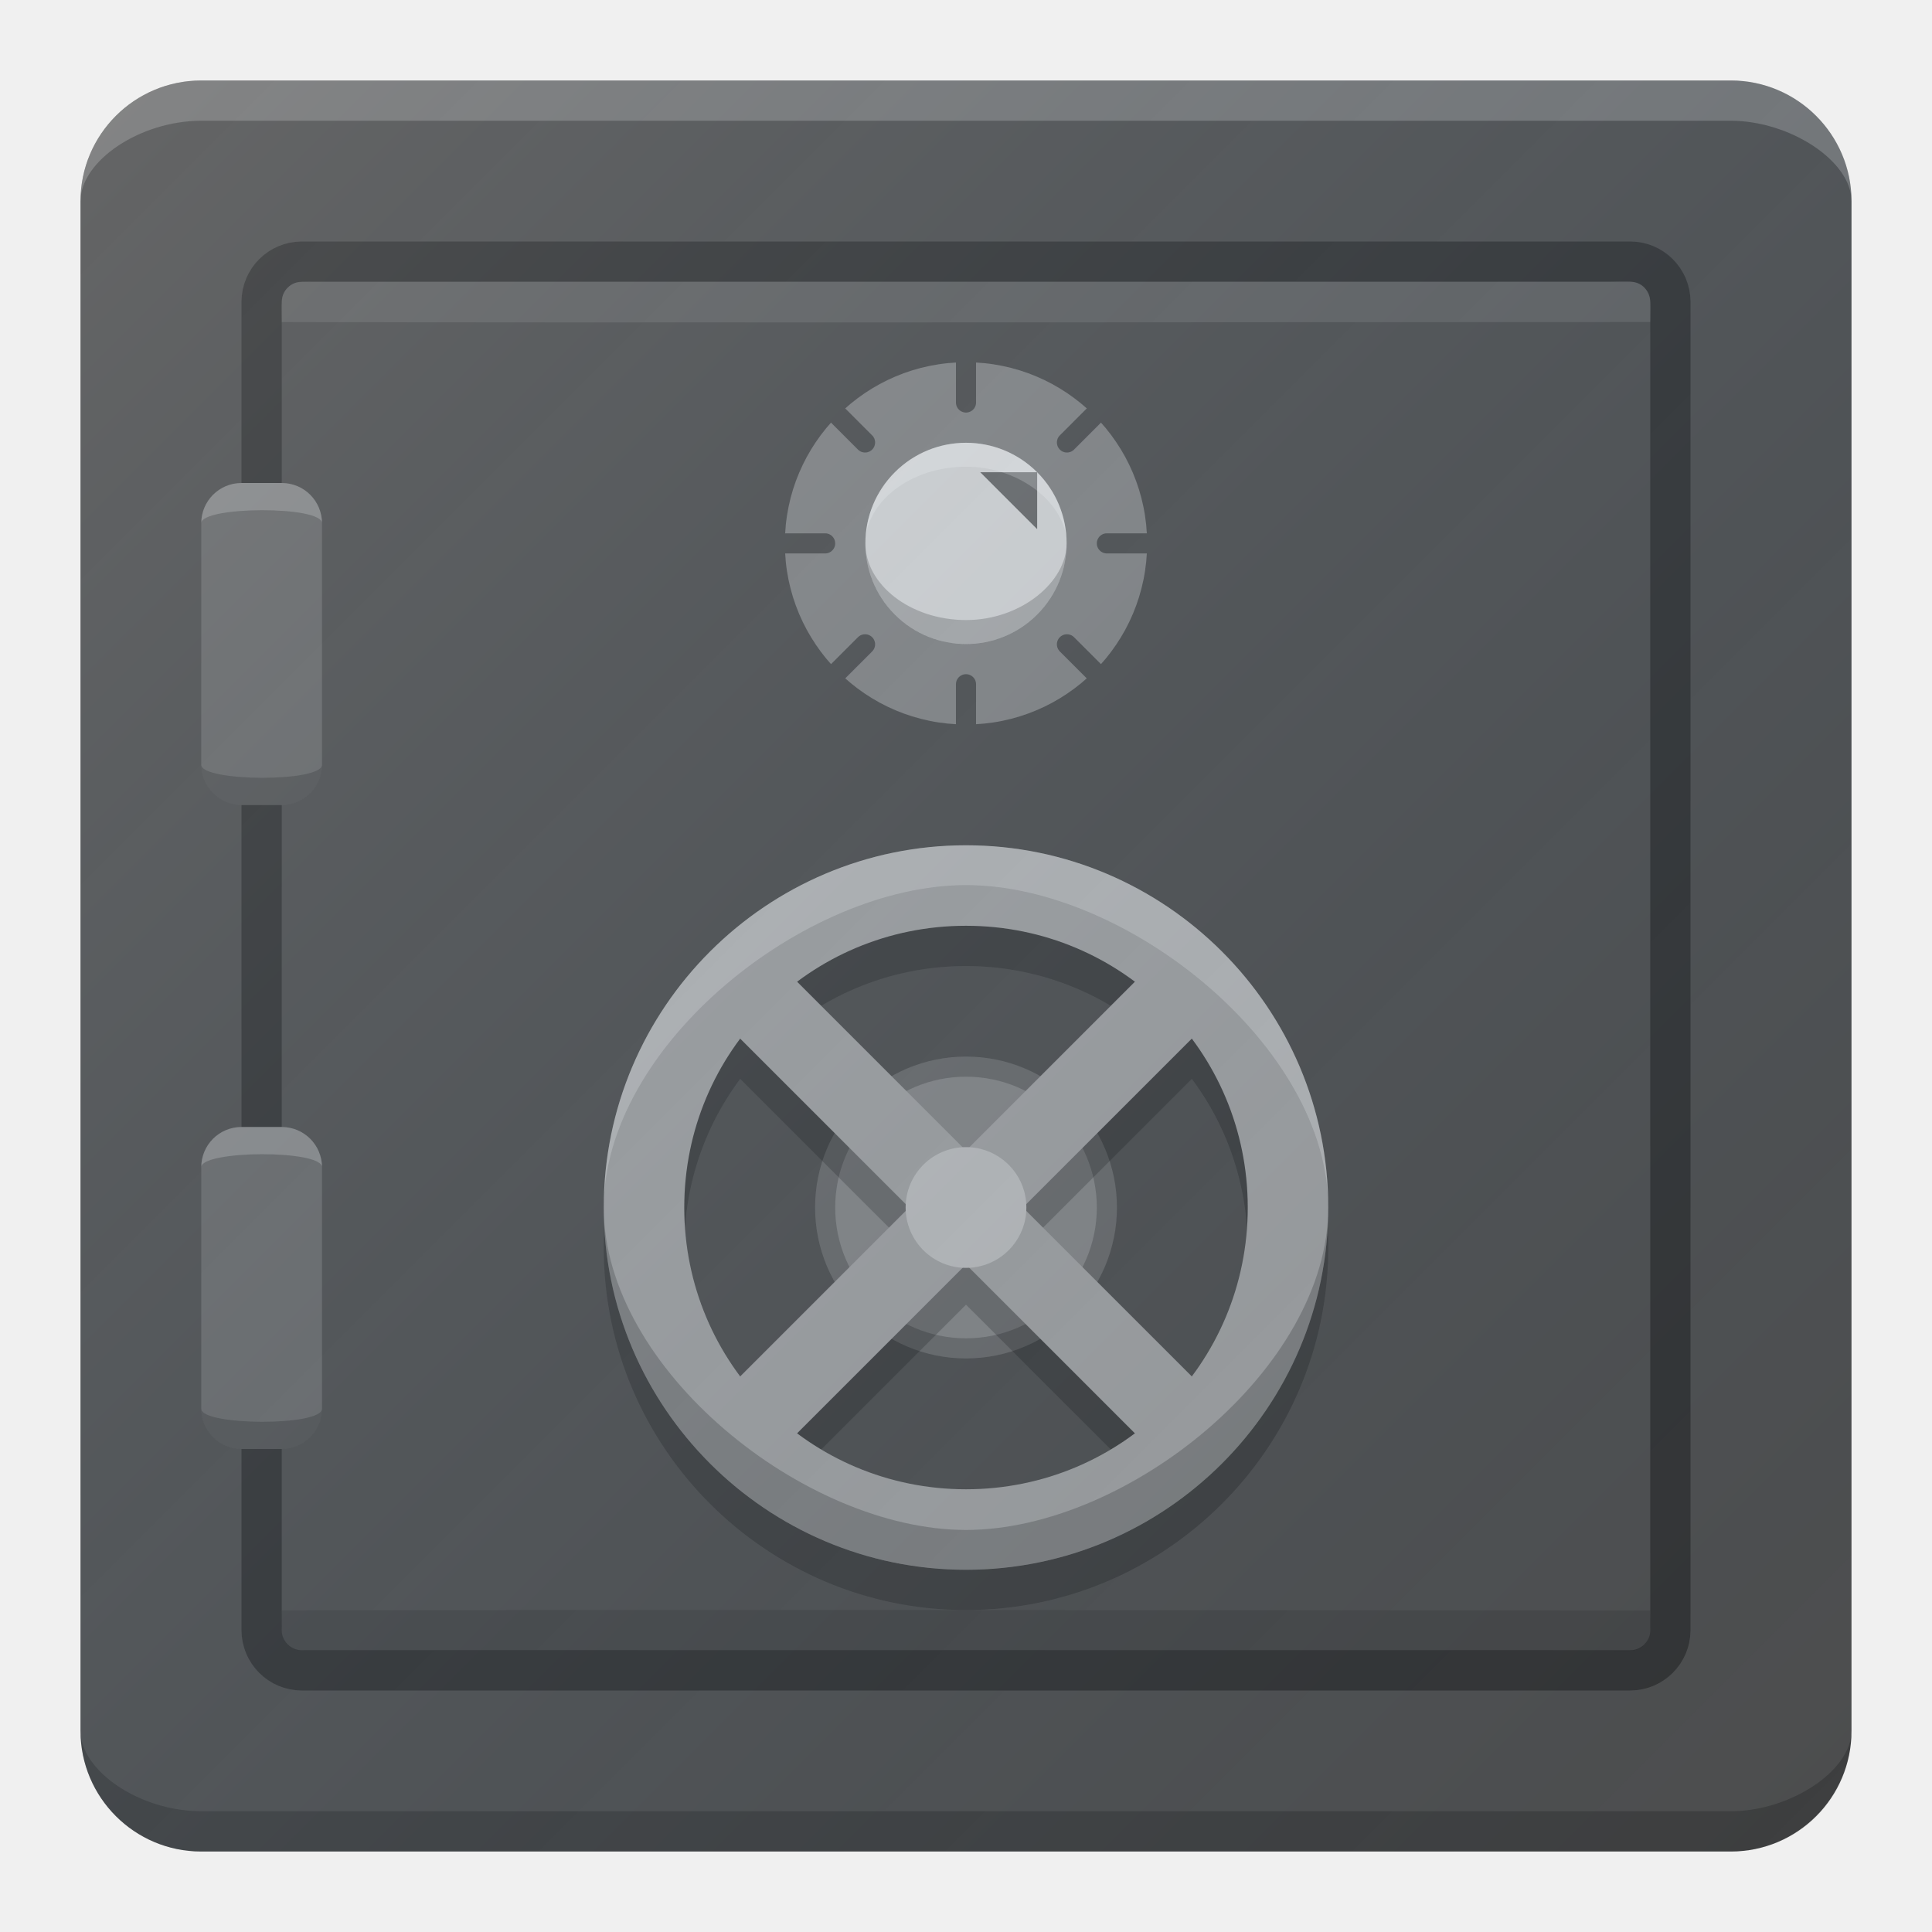
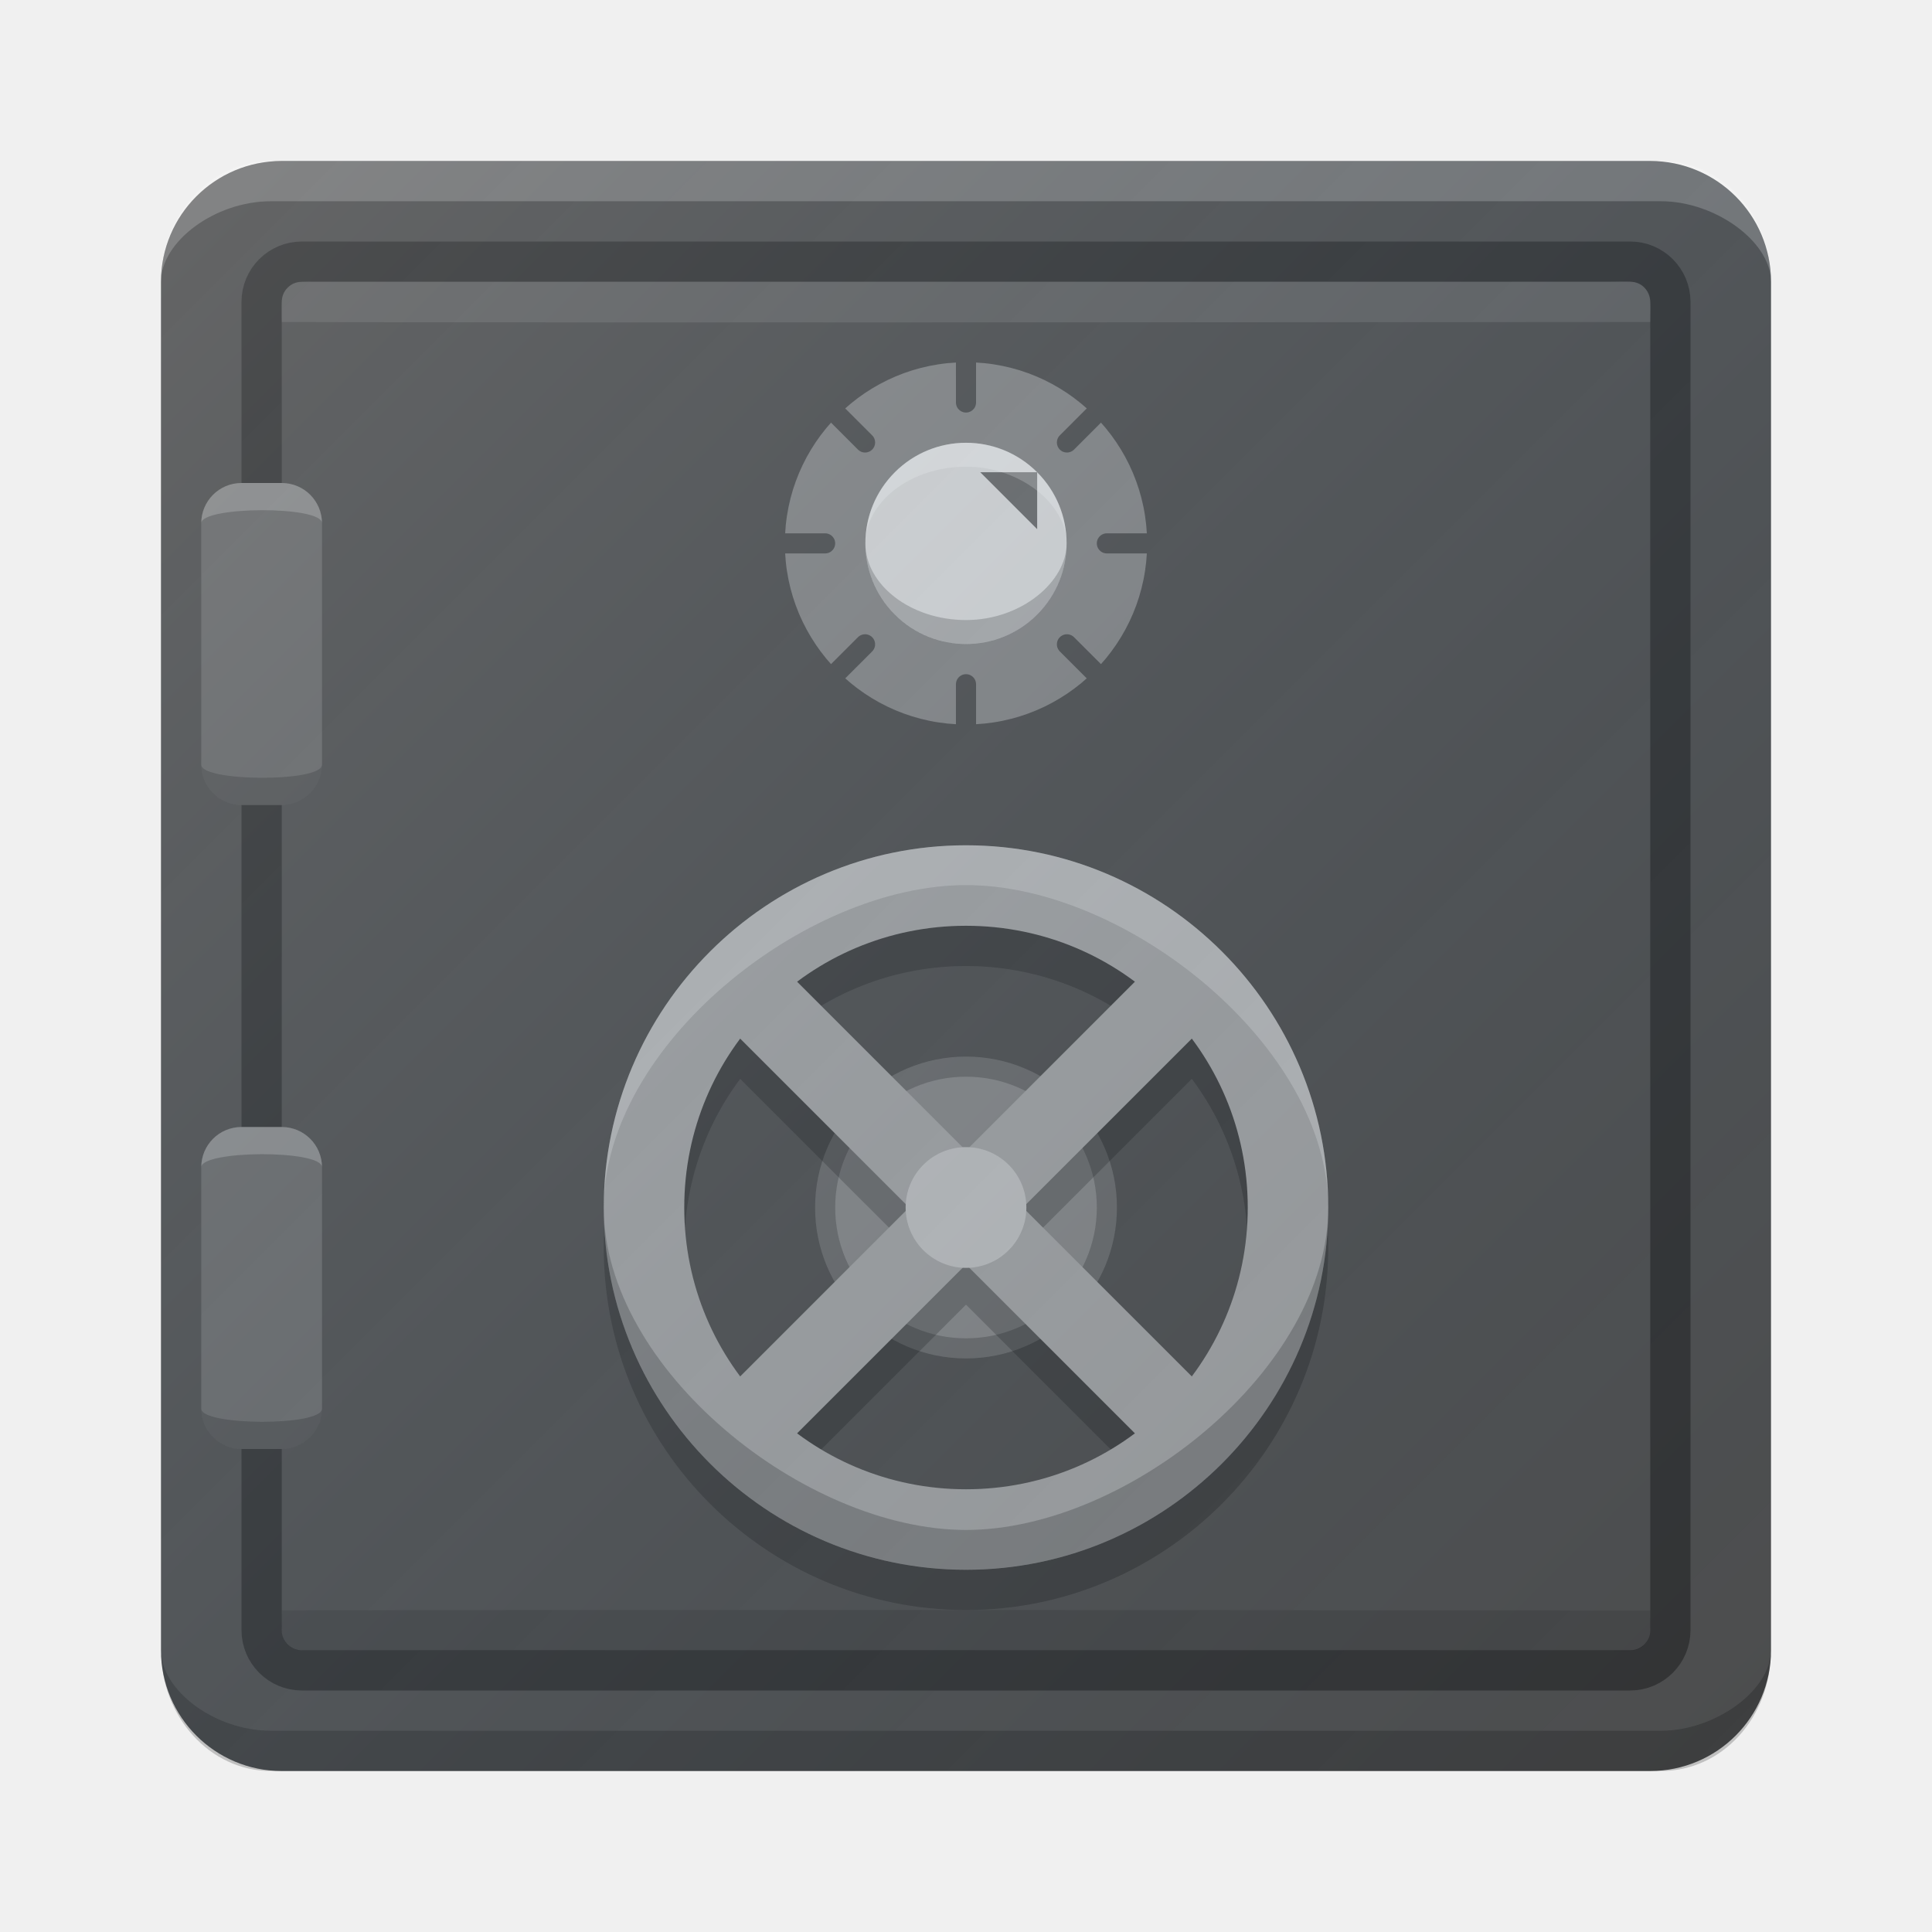
<svg xmlns="http://www.w3.org/2000/svg" xmlns:xlink="http://www.w3.org/1999/xlink" width="48" height="48" id="svg2" version="1.1">
  <defs id="defs4">
    <linearGradient id="linearGradient4841">
      <stop style="stop-color:#ffffff;stop-opacity:0.149" offset="0" id="stop4843" />
      <stop style="stop-color:#177ed5;stop-opacity:0" offset="1" id="stop4845" />
    </linearGradient>
-     <linearGradient xlink:href="#linearGradient4841" id="linearGradient4847" x1="-68" y1="996.362" x2="-20" y2="1044.362" gradientUnits="userSpaceOnUse" gradientTransform="translate(68,8.000017)" />
+     <linearGradient xlink:href="#linearGradient4841" id="linearGradient4847" x1="-68" y1="996.362" x2="-20" y2="1044.362" gradientUnits="userSpaceOnUse" gradientTransform="matrix(0.9090909,0,0,0.9090909,64,100.7602)" />
  </defs>
  <g id="layer1" transform="translate(0,-1004.362)">
-     <rect style="opacity:1;fill:#4d4d4d;fill-opacity:1;stroke:none;stroke-width:0.5;stroke-linecap:round;stroke-miterlimit:4;stroke-dasharray:none;stroke-opacity:1" id="rect4135" width="44" height="44" x="2" y="1006.362" rx="3" ry="3" />
-     <rect style="opacity:1;fill:#4d4d4d;fill-opacity:1;stroke:#333333;stroke-width:1;stroke-linecap:round;stroke-linejoin:round;stroke-miterlimit:4;stroke-dasharray:none;stroke-opacity:1" id="rect4137" width="35" height="35" x="6.5" y="1010.862" rx="1" ry="1" />
-     <rect style="opacity:1;fill:#666666;fill-opacity:1;stroke:none;stroke-width:1;stroke-linecap:round;stroke-linejoin:round;stroke-miterlimit:4;stroke-dasharray:none;stroke-opacity:1" id="rect4141" width="3" height="8" x="5" y="1016.362" rx="1" ry="1" />
-     <rect style="opacity:1;fill:#666666;fill-opacity:1;stroke:none;stroke-width:1;stroke-linecap:round;stroke-linejoin:round;stroke-miterlimit:4;stroke-dasharray:none;stroke-opacity:1" id="rect4141-8" width="3" height="8" x="5" y="1032.362" rx="1" ry="1" />
-     <path style="opacity:1;fill:#808080;fill-opacity:1;stroke:none;stroke-width:1;stroke-linecap:round;stroke-linejoin:round;stroke-miterlimit:4;stroke-dasharray:none;stroke-opacity:1" d="m 28.5,1017.862 a 4.5,4.5 0 0 1 -4.5,4.5 4.5,4.5 0 0 1 -4.5,-4.5 4.5,4.5 0 0 1 4.5,-4.5 4.5,4.5 0 0 1 4.5,4.5 z" id="path4158" />
-     <g id="g4341" transform="translate(0,-1)">
-       <path id="path4160" d="m 24,1014.362 0,1" style="fill:none;fill-rule:evenodd;stroke:#4d4d4d;stroke-width:0.5;stroke-linecap:round;stroke-linejoin:miter;stroke-miterlimit:4;stroke-dasharray:none;stroke-opacity:1" />
-       <path id="path4160-4" d="m 28.5,1018.862 -1,0" style="fill:none;fill-rule:evenodd;stroke:#4d4d4d;stroke-width:0.5;stroke-linecap:round;stroke-linejoin:miter;stroke-miterlimit:4;stroke-dasharray:none;stroke-opacity:1" />
-       <path id="path4160-4-6" d="m 20.5,1018.862 -1,0" style="fill:none;fill-rule:evenodd;stroke:#4d4d4d;stroke-width:0.5;stroke-linecap:round;stroke-linejoin:miter;stroke-miterlimit:4;stroke-dasharray:none;stroke-opacity:1" />
-       <path id="path4160-43" d="m 24,1022.362 0,1" style="fill:none;fill-rule:evenodd;stroke:#4d4d4d;stroke-width:0.5;stroke-linecap:round;stroke-linejoin:miter;stroke-miterlimit:4;stroke-dasharray:none;stroke-opacity:1" />
-       <path id="path4160-4-8" d="m 27.215,1022.077 -0.707,-0.707" style="fill:none;fill-rule:evenodd;stroke:#4d4d4d;stroke-width:0.5;stroke-linecap:round;stroke-linejoin:miter;stroke-miterlimit:4;stroke-dasharray:none;stroke-opacity:1" />
-       <path id="path4160-4-8-6" d="m 21.492,1016.355 -0.707,-0.707" style="fill:none;fill-rule:evenodd;stroke:#4d4d4d;stroke-width:0.5;stroke-linecap:round;stroke-linejoin:miter;stroke-miterlimit:4;stroke-dasharray:none;stroke-opacity:1" />
-       <path id="path4160-4-8-2" d="m 26.508,1016.355 0.707,-0.707" style="fill:none;fill-rule:evenodd;stroke:#4d4d4d;stroke-width:0.5;stroke-linecap:round;stroke-linejoin:miter;stroke-miterlimit:4;stroke-dasharray:none;stroke-opacity:1" />
-       <path id="path4160-4-8-2-1" d="m 20.785,1022.077 0.707,-0.707" style="fill:none;fill-rule:evenodd;stroke:#4d4d4d;stroke-width:0.5;stroke-linecap:round;stroke-linejoin:miter;stroke-miterlimit:4;stroke-dasharray:none;stroke-opacity:1" />
+     <g id="g4182">
+       <rect ry="3" rx="3" y="1008.362" x="4" height="40" width="40" id="rect4135" style="opacity:1;fill:#4d4d4d;fill-opacity:1;stroke:none;stroke-width:0.5;stroke-linecap:round;stroke-miterlimit:4;stroke-dasharray:none;stroke-opacity:1" />
+       <rect ry="1" rx="1" y="1010.862" x="6.5" height="35" width="35" id="rect4137" style="opacity:1;fill:#4d4d4d;fill-opacity:1;stroke:#333333;stroke-width:1;stroke-linecap:round;stroke-linejoin:round;stroke-miterlimit:4;stroke-dasharray:none;stroke-opacity:1" />
+       <rect ry="1" rx="1" y="1016.362" x="5" height="8" width="3" id="rect4141" style="opacity:1;fill:#666666;fill-opacity:1;stroke:none;stroke-width:1;stroke-linecap:round;stroke-linejoin:round;stroke-miterlimit:4;stroke-dasharray:none;stroke-opacity:1" />
+       <rect ry="1" rx="1" y="1032.362" x="5" height="8" width="3" id="rect4141-8" style="opacity:1;fill:#666666;fill-opacity:1;stroke:none;stroke-width:1;stroke-linecap:round;stroke-linejoin:round;stroke-miterlimit:4;stroke-dasharray:none;stroke-opacity:1" />
+       <path id="path4158" d="m 28.5,1017.862 a 4.5,4.5 0 0 1 -4.5,4.5 4.5,4.5 0 0 1 -4.5,-4.5 4.5,4.5 0 0 1 4.5,-4.5 4.5,4.5 0 0 1 4.5,4.5 z" style="opacity:1;fill:#808080;fill-opacity:1;stroke:none;stroke-width:1;stroke-linecap:round;stroke-linejoin:round;stroke-miterlimit:4;stroke-dasharray:none;stroke-opacity:1" />
+       <g transform="translate(0,-1)" id="g4341">
+         <path style="fill:none;fill-rule:evenodd;stroke:#4d4d4d;stroke-width:0.5;stroke-linecap:round;stroke-linejoin:miter;stroke-miterlimit:4;stroke-dasharray:none;stroke-opacity:1" d="m 24,1014.362 0,1" id="path4160" />
+         <path style="fill:none;fill-rule:evenodd;stroke:#4d4d4d;stroke-width:0.5;stroke-linecap:round;stroke-linejoin:miter;stroke-miterlimit:4;stroke-dasharray:none;stroke-opacity:1" d="m 28.5,1018.862 -1,0" id="path4160-4" />
+         <path style="fill:none;fill-rule:evenodd;stroke:#4d4d4d;stroke-width:0.5;stroke-linecap:round;stroke-linejoin:miter;stroke-miterlimit:4;stroke-dasharray:none;stroke-opacity:1" d="m 20.5,1018.862 -1,0" id="path4160-4-6" />
+         <path style="fill:none;fill-rule:evenodd;stroke:#4d4d4d;stroke-width:0.5;stroke-linecap:round;stroke-linejoin:miter;stroke-miterlimit:4;stroke-dasharray:none;stroke-opacity:1" d="m 24,1022.362 0,1" id="path4160-43" />
+         <path style="fill:none;fill-rule:evenodd;stroke:#4d4d4d;stroke-width:0.5;stroke-linecap:round;stroke-linejoin:miter;stroke-miterlimit:4;stroke-dasharray:none;stroke-opacity:1" d="m 27.215,1022.077 -0.707,-0.707" id="path4160-4-8" />
+         <path style="fill:none;fill-rule:evenodd;stroke:#4d4d4d;stroke-width:0.5;stroke-linecap:round;stroke-linejoin:miter;stroke-miterlimit:4;stroke-dasharray:none;stroke-opacity:1" d="m 21.492,1016.355 -0.707,-0.707" id="path4160-4-8-6" />
+         <path style="fill:none;fill-rule:evenodd;stroke:#4d4d4d;stroke-width:0.5;stroke-linecap:round;stroke-linejoin:miter;stroke-miterlimit:4;stroke-dasharray:none;stroke-opacity:1" d="m 26.508,1016.355 0.707,-0.707" id="path4160-4-8-2" />
+         <path style="fill:none;fill-rule:evenodd;stroke:#4d4d4d;stroke-width:0.5;stroke-linecap:round;stroke-linejoin:miter;stroke-miterlimit:4;stroke-dasharray:none;stroke-opacity:1" d="m 20.785,1022.077 0.707,-0.707" id="path4160-4-8-2-1" />
+       </g>
+       <circle transform="matrix(0.7071068,0.7071068,-0.7071068,0.7071068,0,0)" r="2.5" cy="702.767" cx="736.708" id="path4307" style="opacity:1;fill:#cccccc;fill-opacity:1;stroke:none;stroke-width:0.1;stroke-linecap:round;stroke-linejoin:round;stroke-miterlimit:4;stroke-dasharray:none;stroke-opacity:1" />
+       <circle r="3.5" cy="1034.362" cx="24" id="path4438" style="opacity:1;fill:#808080;fill-opacity:1;stroke:#666666;stroke-width:0.5;stroke-linecap:round;stroke-linejoin:round;stroke-miterlimit:4;stroke-dasharray:none;stroke-opacity:1" />
+       <g style="fill:#000000;fill-opacity:1;opacity:0.2" transform="translate(29,-0.9994)" id="g4501">
+         <g style="fill:#000000;fill-opacity:1" id="g4421-6" transform="translate(-27.63605,0.9497655)">
+           <path style="opacity:1;fill:#000000;fill-opacity:1;stroke:none;stroke-width:0.5;stroke-linecap:round;stroke-linejoin:round;stroke-miterlimit:4;stroke-dasharray:none;stroke-opacity:1" d="m -9.949,26.049 c -0.256,0 -0.511,0.099 -0.707,0.295 -0.392,0.392 -0.392,1.022 0,1.414 L -6.414,32 -10.656,36.242 c -0.392,0.392 -0.392,1.022 0,1.414 0.392,0.392 1.022,0.392 1.414,0 L -5,33.414 -0.758,37.656 c 0.392,0.392 1.022,0.392 1.414,0 0.392,-0.392 0.392,-1.022 0,-1.414 L -3.586,32 0.656,27.758 c 0.392,-0.392 0.392,-1.022 0,-1.414 -0.392,-0.392 -1.022,-0.392 -1.414,0 L -5,30.586 -9.242,26.344 C -9.438,26.148 -9.694,26.049 -9.949,26.049 Z" transform="translate(27.63605,1003.412)" id="rect4389-3-2" />
+         </g>
+         <path style="color:#000000;font-style:normal;font-variant:normal;font-weight:normal;font-stretch:normal;font-size:medium;line-height:normal;font-family:sans-serif;text-indent:0;text-align:start;text-decoration:none;text-decoration-line:none;text-decoration-style:solid;text-decoration-color:#000000;letter-spacing:normal;word-spacing:normal;text-transform:none;direction:ltr;block-progression:tb;writing-mode:lr-tb;baseline-shift:baseline;text-anchor:start;white-space:normal;clip-rule:nonzero;display:inline;overflow:visible;visibility:visible;opacity:1;isolation:auto;mix-blend-mode:normal;color-interpolation:sRGB;color-interpolation-filters:linearRGB;solid-color:#000000;solid-opacity:1;fill:#000000;fill-opacity:1;fill-rule:nonzero;stroke:none;stroke-width:2;stroke-linecap:round;stroke-linejoin:round;stroke-miterlimit:4;stroke-dasharray:none;stroke-dashoffset:0;stroke-opacity:1;color-rendering:auto;image-rendering:auto;shape-rendering:auto;text-rendering:auto;enable-background:accumulate" d="m -5,1027.362 c -4.959,0 -9,4.041 -9,9 0,4.959 4.041,9 9,9 4.959,0 9,-4.041 9,-9 0,-4.959 -4.041,-9 -9,-9 z m 0,2 c 3.878,0 7,3.122 7,7 0,3.878 -3.122,7 -7,7 -3.878,0 -7,-3.122 -7,-7 0,-3.878 3.122,-7 7,-7 z" id="path4429-4" />
+       </g>
+       <g style="fill:#999999;fill-opacity:1" transform="translate(29,-1.999417)" id="g4501-4">
+         <g style="fill:#999999;fill-opacity:1" id="g4421-6-1" transform="translate(-27.63605,0.9497655)">
+           <path style="opacity:1;fill:#999999;fill-opacity:1;stroke:none;stroke-width:0.5;stroke-linecap:round;stroke-linejoin:round;stroke-miterlimit:4;stroke-dasharray:none;stroke-opacity:1" d="m -9.949,26.049 c -0.256,0 -0.511,0.099 -0.707,0.295 -0.392,0.392 -0.392,1.022 0,1.414 L -6.414,32 -10.656,36.242 c -0.392,0.392 -0.392,1.022 0,1.414 0.392,0.392 1.022,0.392 1.414,0 L -5,33.414 -0.758,37.656 c 0.392,0.392 1.022,0.392 1.414,0 0.392,-0.392 0.392,-1.022 0,-1.414 L -3.586,32 0.656,27.758 c 0.392,-0.392 0.392,-1.022 0,-1.414 -0.392,-0.392 -1.022,-0.392 -1.414,0 L -5,30.586 -9.242,26.344 C -9.438,26.148 -9.694,26.049 -9.949,26.049 Z" transform="translate(27.63605,1003.412)" id="rect4389-3-2-3" />
+         </g>
+         <path style="color:#000000;font-style:normal;font-variant:normal;font-weight:normal;font-stretch:normal;font-size:medium;line-height:normal;font-family:sans-serif;text-indent:0;text-align:start;text-decoration:none;text-decoration-line:none;text-decoration-style:solid;text-decoration-color:#000000;letter-spacing:normal;word-spacing:normal;text-transform:none;direction:ltr;block-progression:tb;writing-mode:lr-tb;baseline-shift:baseline;text-anchor:start;white-space:normal;clip-rule:nonzero;display:inline;overflow:visible;visibility:visible;opacity:1;isolation:auto;mix-blend-mode:normal;color-interpolation:sRGB;color-interpolation-filters:linearRGB;solid-color:#000000;solid-opacity:1;fill:#999999;fill-opacity:1;fill-rule:nonzero;stroke:none;stroke-width:2;stroke-linecap:round;stroke-linejoin:round;stroke-miterlimit:4;stroke-dasharray:none;stroke-dashoffset:0;stroke-opacity:1;color-rendering:auto;image-rendering:auto;shape-rendering:auto;text-rendering:auto;enable-background:accumulate" d="m -5,1027.362 c -4.959,0 -9,4.041 -9,9 0,4.959 4.041,9 9,9 4.959,0 9,-4.041 9,-9 0,-4.959 -4.041,-9 -9,-9 z m 0,2 c 3.878,0 7,3.122 7,7 0,3.878 -3.122,7 -7,7 -3.878,0 -7,-3.122 -7,-7 0,-3.878 3.122,-7 7,-7 z" id="path4429-4-0" />
+       </g>
+       <circle r="1.5" cy="1034.362" cx="24" id="path4438-4" style="opacity:1;fill:#b2b2b2;fill-opacity:1;stroke:none;stroke-width:0.5;stroke-linecap:round;stroke-linejoin:round;stroke-miterlimit:4;stroke-dasharray:none;stroke-opacity:1" />
+       <g style="fill:#999999;fill-opacity:1;opacity:0.2" transform="translate(-8,-1.999417)" id="g4501-4-8">
+         <g style="fill:#999999;fill-opacity:1" id="g4421-6-1-9" transform="translate(-27.63605,0.9497655)" />
+         <path style="color:#000000;font-style:normal;font-variant:normal;font-weight:normal;font-stretch:normal;font-size:medium;line-height:normal;font-family:sans-serif;text-indent:0;text-align:start;text-decoration:none;text-decoration-line:none;text-decoration-style:solid;text-decoration-color:#000000;letter-spacing:normal;word-spacing:normal;text-transform:none;direction:ltr;block-progression:tb;writing-mode:lr-tb;baseline-shift:baseline;text-anchor:start;white-space:normal;clip-rule:nonzero;display:inline;overflow:visible;visibility:visible;opacity:1;isolation:auto;mix-blend-mode:normal;color-interpolation:sRGB;color-interpolation-filters:linearRGB;solid-color:#000000;solid-opacity:1;fill:#ffffff;fill-opacity:1;fill-rule:nonzero;stroke:none;stroke-width:2;stroke-linecap:round;stroke-linejoin:round;stroke-miterlimit:4;stroke-dasharray:none;stroke-dashoffset:0;stroke-opacity:1;color-rendering:auto;image-rendering:auto;shape-rendering:auto;text-rendering:auto;enable-background:accumulate" d="m 41,1036.362 c 0,-4.959 -4.041,-9 -9,-9 -4.959,0 -9,4.041 -9,9 0,-4.015 5,-8.011 9,-8.011 4,0 9,4.011 9,8.011 z" id="path4429-4-0-2" />
+       </g>
+       <g style="opacity:0.2;fill:#000000;fill-opacity:1" transform="matrix(1,0,0,-1,-8,2070.724)" id="g4501-4-8-8">
+         <g style="fill:#000000;fill-opacity:1" id="g4421-6-1-9-2" transform="translate(-27.63605,0.9497655)" />
+         <path style="color:#000000;font-style:normal;font-variant:normal;font-weight:normal;font-stretch:normal;font-size:medium;line-height:normal;font-family:sans-serif;text-indent:0;text-align:start;text-decoration:none;text-decoration-line:none;text-decoration-style:solid;text-decoration-color:#000000;letter-spacing:normal;word-spacing:normal;text-transform:none;direction:ltr;block-progression:tb;writing-mode:lr-tb;baseline-shift:baseline;text-anchor:start;white-space:normal;clip-rule:nonzero;display:inline;overflow:visible;visibility:visible;opacity:1;isolation:auto;mix-blend-mode:normal;color-interpolation:sRGB;color-interpolation-filters:linearRGB;solid-color:#000000;solid-opacity:1;fill:#000000;fill-opacity:1;fill-rule:nonzero;stroke:none;stroke-width:2;stroke-linecap:round;stroke-linejoin:round;stroke-miterlimit:4;stroke-dasharray:none;stroke-dashoffset:0;stroke-opacity:1;color-rendering:auto;image-rendering:auto;shape-rendering:auto;text-rendering:auto;enable-background:accumulate" d="m 41,1036.362 c 0,-4.959 -4.041,-9 -9,-9 -4.959,0 -9,4.041 -9,9 0,-4.015 5,-8.011 9,-8.011 4,0 9,4.011 9,8.011 z" id="path4429-4-0-2-2" />
+       </g>
+       <path id="path4321" d="m 25.768,1016.094 -1.414,0 1.414,1.414 0,-1.414" style="fill:#666666;fill-opacity:1;fill-rule:evenodd;stroke:none;stroke-width:1px;stroke-linecap:butt;stroke-linejoin:miter;stroke-opacity:1" />
+       <path id="path4307-6" d="m 26.5,1017.862 c 0,-0.947 -1.119,-1.905 -2.5,-1.905 -1.381,0 -2.5,0.881 -2.5,1.905 0,-1.381 1.119,-2.5 2.5,-2.5 1.381,0 2.5,1.119 2.5,2.5 z" style="opacity:0.2;fill:#ffffff;fill-opacity:1;stroke:none;stroke-width:0.1;stroke-linecap:round;stroke-linejoin:round;stroke-miterlimit:4;stroke-dasharray:none;stroke-opacity:1" />
+       <path id="path4307-6-0" d="m 26.5,1017.862 c 0,0.947 -1.119,1.905 -2.5,1.905 -1.381,0 -2.5,-0.881 -2.5,-1.905 0,1.381 1.119,2.5 2.5,2.5 1.381,0 2.5,-1.119 2.5,-2.5 z" style="opacity:0.2;fill:#000000;fill-opacity:1;stroke:none;stroke-width:0.1;stroke-linecap:round;stroke-linejoin:round;stroke-miterlimit:4;stroke-dasharray:none;stroke-opacity:1" />
+       <path id="rect4141-2" d="m 6,1016.362 1,0 c 0.554,0 1,0.446 1,1 0,-0.441 -3,-0.424 -3,0 0,-0.554 0.446,-1 1,-1 z" style="opacity:0.2;fill:#ffffff;fill-opacity:1;stroke:none;stroke-width:1;stroke-linecap:round;stroke-linejoin:round;stroke-miterlimit:4;stroke-dasharray:none;stroke-opacity:1" />
+       <path id="rect4141-2-9" d="m 6,1024.362 1,0 c 0.554,0 1,-0.446 1,-1 0,0.441 -3,0.424 -3,0 0,0.554 0.446,1 1,1 z" style="opacity:0.2;fill:#000000;fill-opacity:1;stroke:none;stroke-width:1;stroke-linecap:round;stroke-linejoin:round;stroke-miterlimit:4;stroke-dasharray:none;stroke-opacity:1" />
+       <path id="rect4141-2-0" d="m 6,1032.362 1,0 c 0.554,0 1,0.446 1,1 0,-0.441 -3,-0.424 -3,0 0,-0.554 0.446,-1 1,-1 z" style="opacity:0.2;fill:#ffffff;fill-opacity:1;stroke:none;stroke-width:1;stroke-linecap:round;stroke-linejoin:round;stroke-miterlimit:4;stroke-dasharray:none;stroke-opacity:1" />
+       <path id="rect4141-2-0-0" d="m 6,1040.362 1,0 c 0.554,0 1,-0.446 1,-1 0,0.441 -3,0.424 -3,0 0,0.554 0.446,1 1,1 z" style="opacity:0.2;fill:#000000;fill-opacity:1;stroke:none;stroke-width:1;stroke-linecap:round;stroke-linejoin:round;stroke-miterlimit:4;stroke-dasharray:none;stroke-opacity:1" />
+       <path id="rect4135-2" d="m 6.727,1008.362 34.545,0 c 1.511,0 2.727,1.32 2.727,3 0,-1 -1.391,-2 -2.727,-2 -8.433,0 -33.393,0 -34.545,0 -1.386,0 -2.727,1 -2.727,2 0,-1.649 1.216,-3 2.727,-3 z" style="opacity:0.2;fill:#ffffff;fill-opacity:1;stroke:none;stroke-width:0.5;stroke-linecap:round;stroke-miterlimit:4;stroke-dasharray:none;stroke-opacity:1" />
+       <path id="rect4135-2-1" d="m 6.727,1048.362 34.545,0 c 1.511,0 2.727,-1.32 2.727,-3 0,1 -1.391,2 -2.727,2 -8.433,0 -33.393,0 -34.545,0 -1.386,0 -2.727,-1 -2.727,-2 0,1.649 1.216,3 2.727,3 z" style="opacity:0.2;fill:#000000;fill-opacity:1;stroke:none;stroke-width:0.5;stroke-linecap:round;stroke-miterlimit:4;stroke-dasharray:none;stroke-opacity:1" />
+       <path id="rect4135-2-17" d="m 8,1011.362 32,0 c 0.395,0 0.671,-0.053 0.853,0.143 0.181,0.196 0.16,0.402 0.147,0.857 -1,0 -28.009,0.025 -34,0 0,-0.412 -0.043,-0.66 0.137,-0.84 0.18,-0.18 0.278,-0.16 0.863,-0.16 z" style="opacity:0.1;fill:#ffffff;fill-opacity:1;stroke:none;stroke-width:0.5;stroke-linecap:round;stroke-miterlimit:4;stroke-dasharray:none;stroke-opacity:1" />
+       <path id="rect4135-2-17-8" d="m 7.998,1045.373 32,0 c 0.395,0 0.671,0.053 0.853,-0.143 0.181,-0.196 0.16,-0.402 0.147,-0.857 -1,0 -28.009,-0.025 -34,0 0,0.412 -0.043,0.66 0.137,0.84 0.18,0.18 0.278,0.16 0.863,0.16 z" style="opacity:0.1;fill:#000000;fill-opacity:1;stroke:none;stroke-width:0.5;stroke-linecap:round;stroke-miterlimit:4;stroke-dasharray:none;stroke-opacity:1" />
+       <rect ry="3" rx="3" y="1008.362" x="4" height="40" width="40" id="rect4135-7" style="opacity:1;fill:url(#linearGradient4847);fill-opacity:1;stroke:none;stroke-width:0.5;stroke-linecap:round;stroke-miterlimit:4;stroke-dasharray:none;stroke-opacity:1" />
    </g>
-     <circle style="opacity:1;fill:#cccccc;fill-opacity:1;stroke:none;stroke-width:0.1;stroke-linecap:round;stroke-linejoin:round;stroke-miterlimit:4;stroke-dasharray:none;stroke-opacity:1" id="path4307" cx="736.708" cy="702.767" r="2.5" transform="matrix(0.7071068,0.7071068,-0.7071068,0.7071068,0,0)" />
-     <circle style="opacity:1;fill:#808080;fill-opacity:1;stroke:#666666;stroke-width:0.5;stroke-linecap:round;stroke-linejoin:round;stroke-miterlimit:4;stroke-dasharray:none;stroke-opacity:1" id="path4438" cx="24" cy="1034.362" r="3.5" />
-     <g id="g4501" transform="translate(29,-0.9994)" style="fill:#000000;fill-opacity:1;opacity:0.2">
-       <g transform="translate(-27.63605,0.9497655)" id="g4421-6" style="fill:#000000;fill-opacity:1">
-         <path id="rect4389-3-2" transform="translate(27.63605,1003.412)" d="m -9.949,26.049 c -0.256,0 -0.511,0.099 -0.707,0.295 -0.392,0.392 -0.392,1.022 0,1.414 L -6.414,32 -10.656,36.242 c -0.392,0.392 -0.392,1.022 0,1.414 0.392,0.392 1.022,0.392 1.414,0 L -5,33.414 -0.758,37.656 c 0.392,0.392 1.022,0.392 1.414,0 0.392,-0.392 0.392,-1.022 0,-1.414 L -3.586,32 0.656,27.758 c 0.392,-0.392 0.392,-1.022 0,-1.414 -0.392,-0.392 -1.022,-0.392 -1.414,0 L -5,30.586 -9.242,26.344 C -9.438,26.148 -9.694,26.049 -9.949,26.049 Z" style="opacity:1;fill:#000000;fill-opacity:1;stroke:none;stroke-width:0.5;stroke-linecap:round;stroke-linejoin:round;stroke-miterlimit:4;stroke-dasharray:none;stroke-opacity:1" />
-       </g>
-       <path id="path4429-4" d="m -5,1027.362 c -4.959,0 -9,4.041 -9,9 0,4.959 4.041,9 9,9 4.959,0 9,-4.041 9,-9 0,-4.959 -4.041,-9 -9,-9 z m 0,2 c 3.878,0 7,3.122 7,7 0,3.878 -3.122,7 -7,7 -3.878,0 -7,-3.122 -7,-7 0,-3.878 3.122,-7 7,-7 z" style="color:#000000;font-style:normal;font-variant:normal;font-weight:normal;font-stretch:normal;font-size:medium;line-height:normal;font-family:sans-serif;text-indent:0;text-align:start;text-decoration:none;text-decoration-line:none;text-decoration-style:solid;text-decoration-color:#000000;letter-spacing:normal;word-spacing:normal;text-transform:none;direction:ltr;block-progression:tb;writing-mode:lr-tb;baseline-shift:baseline;text-anchor:start;white-space:normal;clip-rule:nonzero;display:inline;overflow:visible;visibility:visible;opacity:1;isolation:auto;mix-blend-mode:normal;color-interpolation:sRGB;color-interpolation-filters:linearRGB;solid-color:#000000;solid-opacity:1;fill:#000000;fill-opacity:1;fill-rule:nonzero;stroke:none;stroke-width:2;stroke-linecap:round;stroke-linejoin:round;stroke-miterlimit:4;stroke-dasharray:none;stroke-dashoffset:0;stroke-opacity:1;color-rendering:auto;image-rendering:auto;shape-rendering:auto;text-rendering:auto;enable-background:accumulate" />
-     </g>
-     <g id="g4501-4" transform="translate(29,-1.999417)" style="fill:#999999;fill-opacity:1">
-       <g transform="translate(-27.63605,0.9497655)" id="g4421-6-1" style="fill:#999999;fill-opacity:1">
-         <path id="rect4389-3-2-3" transform="translate(27.63605,1003.412)" d="m -9.949,26.049 c -0.256,0 -0.511,0.099 -0.707,0.295 -0.392,0.392 -0.392,1.022 0,1.414 L -6.414,32 -10.656,36.242 c -0.392,0.392 -0.392,1.022 0,1.414 0.392,0.392 1.022,0.392 1.414,0 L -5,33.414 -0.758,37.656 c 0.392,0.392 1.022,0.392 1.414,0 0.392,-0.392 0.392,-1.022 0,-1.414 L -3.586,32 0.656,27.758 c 0.392,-0.392 0.392,-1.022 0,-1.414 -0.392,-0.392 -1.022,-0.392 -1.414,0 L -5,30.586 -9.242,26.344 C -9.438,26.148 -9.694,26.049 -9.949,26.049 Z" style="opacity:1;fill:#999999;fill-opacity:1;stroke:none;stroke-width:0.5;stroke-linecap:round;stroke-linejoin:round;stroke-miterlimit:4;stroke-dasharray:none;stroke-opacity:1" />
-       </g>
-       <path id="path4429-4-0" d="m -5,1027.362 c -4.959,0 -9,4.041 -9,9 0,4.959 4.041,9 9,9 4.959,0 9,-4.041 9,-9 0,-4.959 -4.041,-9 -9,-9 z m 0,2 c 3.878,0 7,3.122 7,7 0,3.878 -3.122,7 -7,7 -3.878,0 -7,-3.122 -7,-7 0,-3.878 3.122,-7 7,-7 z" style="color:#000000;font-style:normal;font-variant:normal;font-weight:normal;font-stretch:normal;font-size:medium;line-height:normal;font-family:sans-serif;text-indent:0;text-align:start;text-decoration:none;text-decoration-line:none;text-decoration-style:solid;text-decoration-color:#000000;letter-spacing:normal;word-spacing:normal;text-transform:none;direction:ltr;block-progression:tb;writing-mode:lr-tb;baseline-shift:baseline;text-anchor:start;white-space:normal;clip-rule:nonzero;display:inline;overflow:visible;visibility:visible;opacity:1;isolation:auto;mix-blend-mode:normal;color-interpolation:sRGB;color-interpolation-filters:linearRGB;solid-color:#000000;solid-opacity:1;fill:#999999;fill-opacity:1;fill-rule:nonzero;stroke:none;stroke-width:2;stroke-linecap:round;stroke-linejoin:round;stroke-miterlimit:4;stroke-dasharray:none;stroke-dashoffset:0;stroke-opacity:1;color-rendering:auto;image-rendering:auto;shape-rendering:auto;text-rendering:auto;enable-background:accumulate" />
-     </g>
-     <circle style="opacity:1;fill:#b2b2b2;fill-opacity:1;stroke:none;stroke-width:0.5;stroke-linecap:round;stroke-linejoin:round;stroke-miterlimit:4;stroke-dasharray:none;stroke-opacity:1" id="path4438-4" cx="24" cy="1034.362" r="1.5" />
-     <g id="g4501-4-8" transform="translate(-8,-1.999417)" style="fill:#999999;fill-opacity:1;opacity:0.2">
-       <g transform="translate(-27.63605,0.9497655)" id="g4421-6-1-9" style="fill:#999999;fill-opacity:1" />
-       <path id="path4429-4-0-2" d="m 41,1036.362 c 0,-4.959 -4.041,-9 -9,-9 -4.959,0 -9,4.041 -9,9 0,-4.015 5,-8.011 9,-8.011 4,0 9,4.011 9,8.011 z" style="color:#000000;font-style:normal;font-variant:normal;font-weight:normal;font-stretch:normal;font-size:medium;line-height:normal;font-family:sans-serif;text-indent:0;text-align:start;text-decoration:none;text-decoration-line:none;text-decoration-style:solid;text-decoration-color:#000000;letter-spacing:normal;word-spacing:normal;text-transform:none;direction:ltr;block-progression:tb;writing-mode:lr-tb;baseline-shift:baseline;text-anchor:start;white-space:normal;clip-rule:nonzero;display:inline;overflow:visible;visibility:visible;opacity:1;isolation:auto;mix-blend-mode:normal;color-interpolation:sRGB;color-interpolation-filters:linearRGB;solid-color:#000000;solid-opacity:1;fill:#ffffff;fill-opacity:1;fill-rule:nonzero;stroke:none;stroke-width:2;stroke-linecap:round;stroke-linejoin:round;stroke-miterlimit:4;stroke-dasharray:none;stroke-dashoffset:0;stroke-opacity:1;color-rendering:auto;image-rendering:auto;shape-rendering:auto;text-rendering:auto;enable-background:accumulate" />
-     </g>
-     <g id="g4501-4-8-8" transform="matrix(1,0,0,-1,-8,2070.724)" style="opacity:0.2;fill:#000000;fill-opacity:1">
-       <g transform="translate(-27.63605,0.9497655)" id="g4421-6-1-9-2" style="fill:#000000;fill-opacity:1" />
-       <path id="path4429-4-0-2-2" d="m 41,1036.362 c 0,-4.959 -4.041,-9 -9,-9 -4.959,0 -9,4.041 -9,9 0,-4.015 5,-8.011 9,-8.011 4,0 9,4.011 9,8.011 z" style="color:#000000;font-style:normal;font-variant:normal;font-weight:normal;font-stretch:normal;font-size:medium;line-height:normal;font-family:sans-serif;text-indent:0;text-align:start;text-decoration:none;text-decoration-line:none;text-decoration-style:solid;text-decoration-color:#000000;letter-spacing:normal;word-spacing:normal;text-transform:none;direction:ltr;block-progression:tb;writing-mode:lr-tb;baseline-shift:baseline;text-anchor:start;white-space:normal;clip-rule:nonzero;display:inline;overflow:visible;visibility:visible;opacity:1;isolation:auto;mix-blend-mode:normal;color-interpolation:sRGB;color-interpolation-filters:linearRGB;solid-color:#000000;solid-opacity:1;fill:#000000;fill-opacity:1;fill-rule:nonzero;stroke:none;stroke-width:2;stroke-linecap:round;stroke-linejoin:round;stroke-miterlimit:4;stroke-dasharray:none;stroke-dashoffset:0;stroke-opacity:1;color-rendering:auto;image-rendering:auto;shape-rendering:auto;text-rendering:auto;enable-background:accumulate" />
-     </g>
-     <path style="fill:#666666;fill-opacity:1;fill-rule:evenodd;stroke:none;stroke-width:1px;stroke-linecap:butt;stroke-linejoin:miter;stroke-opacity:1" d="m 25.768,1016.094 -1.414,0 1.414,1.414 0,-1.414" id="path4321" />
-     <path style="opacity:0.2;fill:#ffffff;fill-opacity:1;stroke:none;stroke-width:0.1;stroke-linecap:round;stroke-linejoin:round;stroke-miterlimit:4;stroke-dasharray:none;stroke-opacity:1" d="m 26.5,1017.862 c 0,-0.947 -1.119,-1.905 -2.5,-1.905 -1.381,0 -2.5,0.881 -2.5,1.905 0,-1.381 1.119,-2.5 2.5,-2.5 1.381,0 2.5,1.119 2.5,2.5 z" id="path4307-6" />
-     <path style="opacity:0.2;fill:#000000;fill-opacity:1;stroke:none;stroke-width:0.1;stroke-linecap:round;stroke-linejoin:round;stroke-miterlimit:4;stroke-dasharray:none;stroke-opacity:1" d="m 26.5,1017.862 c 0,0.947 -1.119,1.905 -2.5,1.905 -1.381,0 -2.5,-0.881 -2.5,-1.905 0,1.381 1.119,2.5 2.5,2.5 1.381,0 2.5,-1.119 2.5,-2.5 z" id="path4307-6-0" />
-     <path style="opacity:0.2;fill:#ffffff;fill-opacity:1;stroke:none;stroke-width:1;stroke-linecap:round;stroke-linejoin:round;stroke-miterlimit:4;stroke-dasharray:none;stroke-opacity:1" d="m 6,1016.362 1,0 c 0.554,0 1,0.446 1,1 0,-0.441 -3,-0.424 -3,0 0,-0.554 0.446,-1 1,-1 z" id="rect4141-2" />
-     <path style="opacity:0.2;fill:#000000;fill-opacity:1;stroke:none;stroke-width:1;stroke-linecap:round;stroke-linejoin:round;stroke-miterlimit:4;stroke-dasharray:none;stroke-opacity:1" d="m 6,1024.362 1,0 c 0.554,0 1,-0.446 1,-1 0,0.441 -3,0.424 -3,0 0,0.554 0.446,1 1,1 z" id="rect4141-2-9" />
-     <path style="opacity:0.2;fill:#ffffff;fill-opacity:1;stroke:none;stroke-width:1;stroke-linecap:round;stroke-linejoin:round;stroke-miterlimit:4;stroke-dasharray:none;stroke-opacity:1" d="m 6,1032.362 1,0 c 0.554,0 1,0.446 1,1 0,-0.441 -3,-0.424 -3,0 0,-0.554 0.446,-1 1,-1 z" id="rect4141-2-0" />
-     <path style="opacity:0.2;fill:#000000;fill-opacity:1;stroke:none;stroke-width:1;stroke-linecap:round;stroke-linejoin:round;stroke-miterlimit:4;stroke-dasharray:none;stroke-opacity:1" d="m 6,1040.362 1,0 c 0.554,0 1,-0.446 1,-1 0,0.441 -3,0.424 -3,0 0,0.554 0.446,1 1,1 z" id="rect4141-2-0-0" />
-     <path style="opacity:0.2;fill:#ffffff;fill-opacity:1;stroke:none;stroke-width:0.5;stroke-linecap:round;stroke-miterlimit:4;stroke-dasharray:none;stroke-opacity:1" d="m 5,1006.362 38,0 c 1.662,0 3,1.32 3,3 0,-1 -1.531,-2 -3,-2 -9.277,0 -36.732,0 -38,0 -1.525,0 -3,1 -3,2 0,-1.649 1.338,-3 3,-3 z" id="rect4135-2" />
-     <path style="opacity:0.2;fill:#000000;fill-opacity:1;stroke:none;stroke-width:0.5;stroke-linecap:round;stroke-miterlimit:4;stroke-dasharray:none;stroke-opacity:1" d="m 5,1050.362 38,0 c 1.662,0 3,-1.32 3,-3 0,1 -1.531,2 -3,2 -9.277,0 -36.732,0 -38,0 -1.525,0 -3,-1 -3,-2 0,1.649 1.338,3 3,3 z" id="rect4135-2-1" />
-     <path style="opacity:0.1;fill:#ffffff;fill-opacity:1;stroke:none;stroke-width:0.5;stroke-linecap:round;stroke-miterlimit:4;stroke-dasharray:none;stroke-opacity:1" d="m 8,1011.362 32,0 c 0.395,0 0.671,-0.053 0.853,0.143 0.181,0.196 0.16,0.402 0.147,0.857 -1,0 -28.009,0.025 -34,0 0,-0.412 -0.043,-0.66 0.137,-0.84 0.18,-0.18 0.278,-0.16 0.863,-0.16 z" id="rect4135-2-17" />
-     <path style="opacity:0.1;fill:#000000;fill-opacity:1;stroke:none;stroke-width:0.5;stroke-linecap:round;stroke-miterlimit:4;stroke-dasharray:none;stroke-opacity:1" d="m 7.998,1045.373 32,0 c 0.395,0 0.671,0.053 0.853,-0.143 0.181,-0.196 0.16,-0.402 0.147,-0.857 -1,0 -28.009,-0.025 -34,0 0,0.412 -0.043,0.66 0.137,0.84 0.18,0.18 0.278,0.16 0.863,0.16 z" id="rect4135-2-17-8" />
-     <rect style="opacity:1;fill:url(#linearGradient4847);fill-opacity:1;stroke:none;stroke-width:0.5;stroke-linecap:round;stroke-miterlimit:4;stroke-dasharray:none;stroke-opacity:1" id="rect4135-7" width="44" height="44" x="2" y="1006.362" rx="3" ry="3" />
  </g>
</svg>
